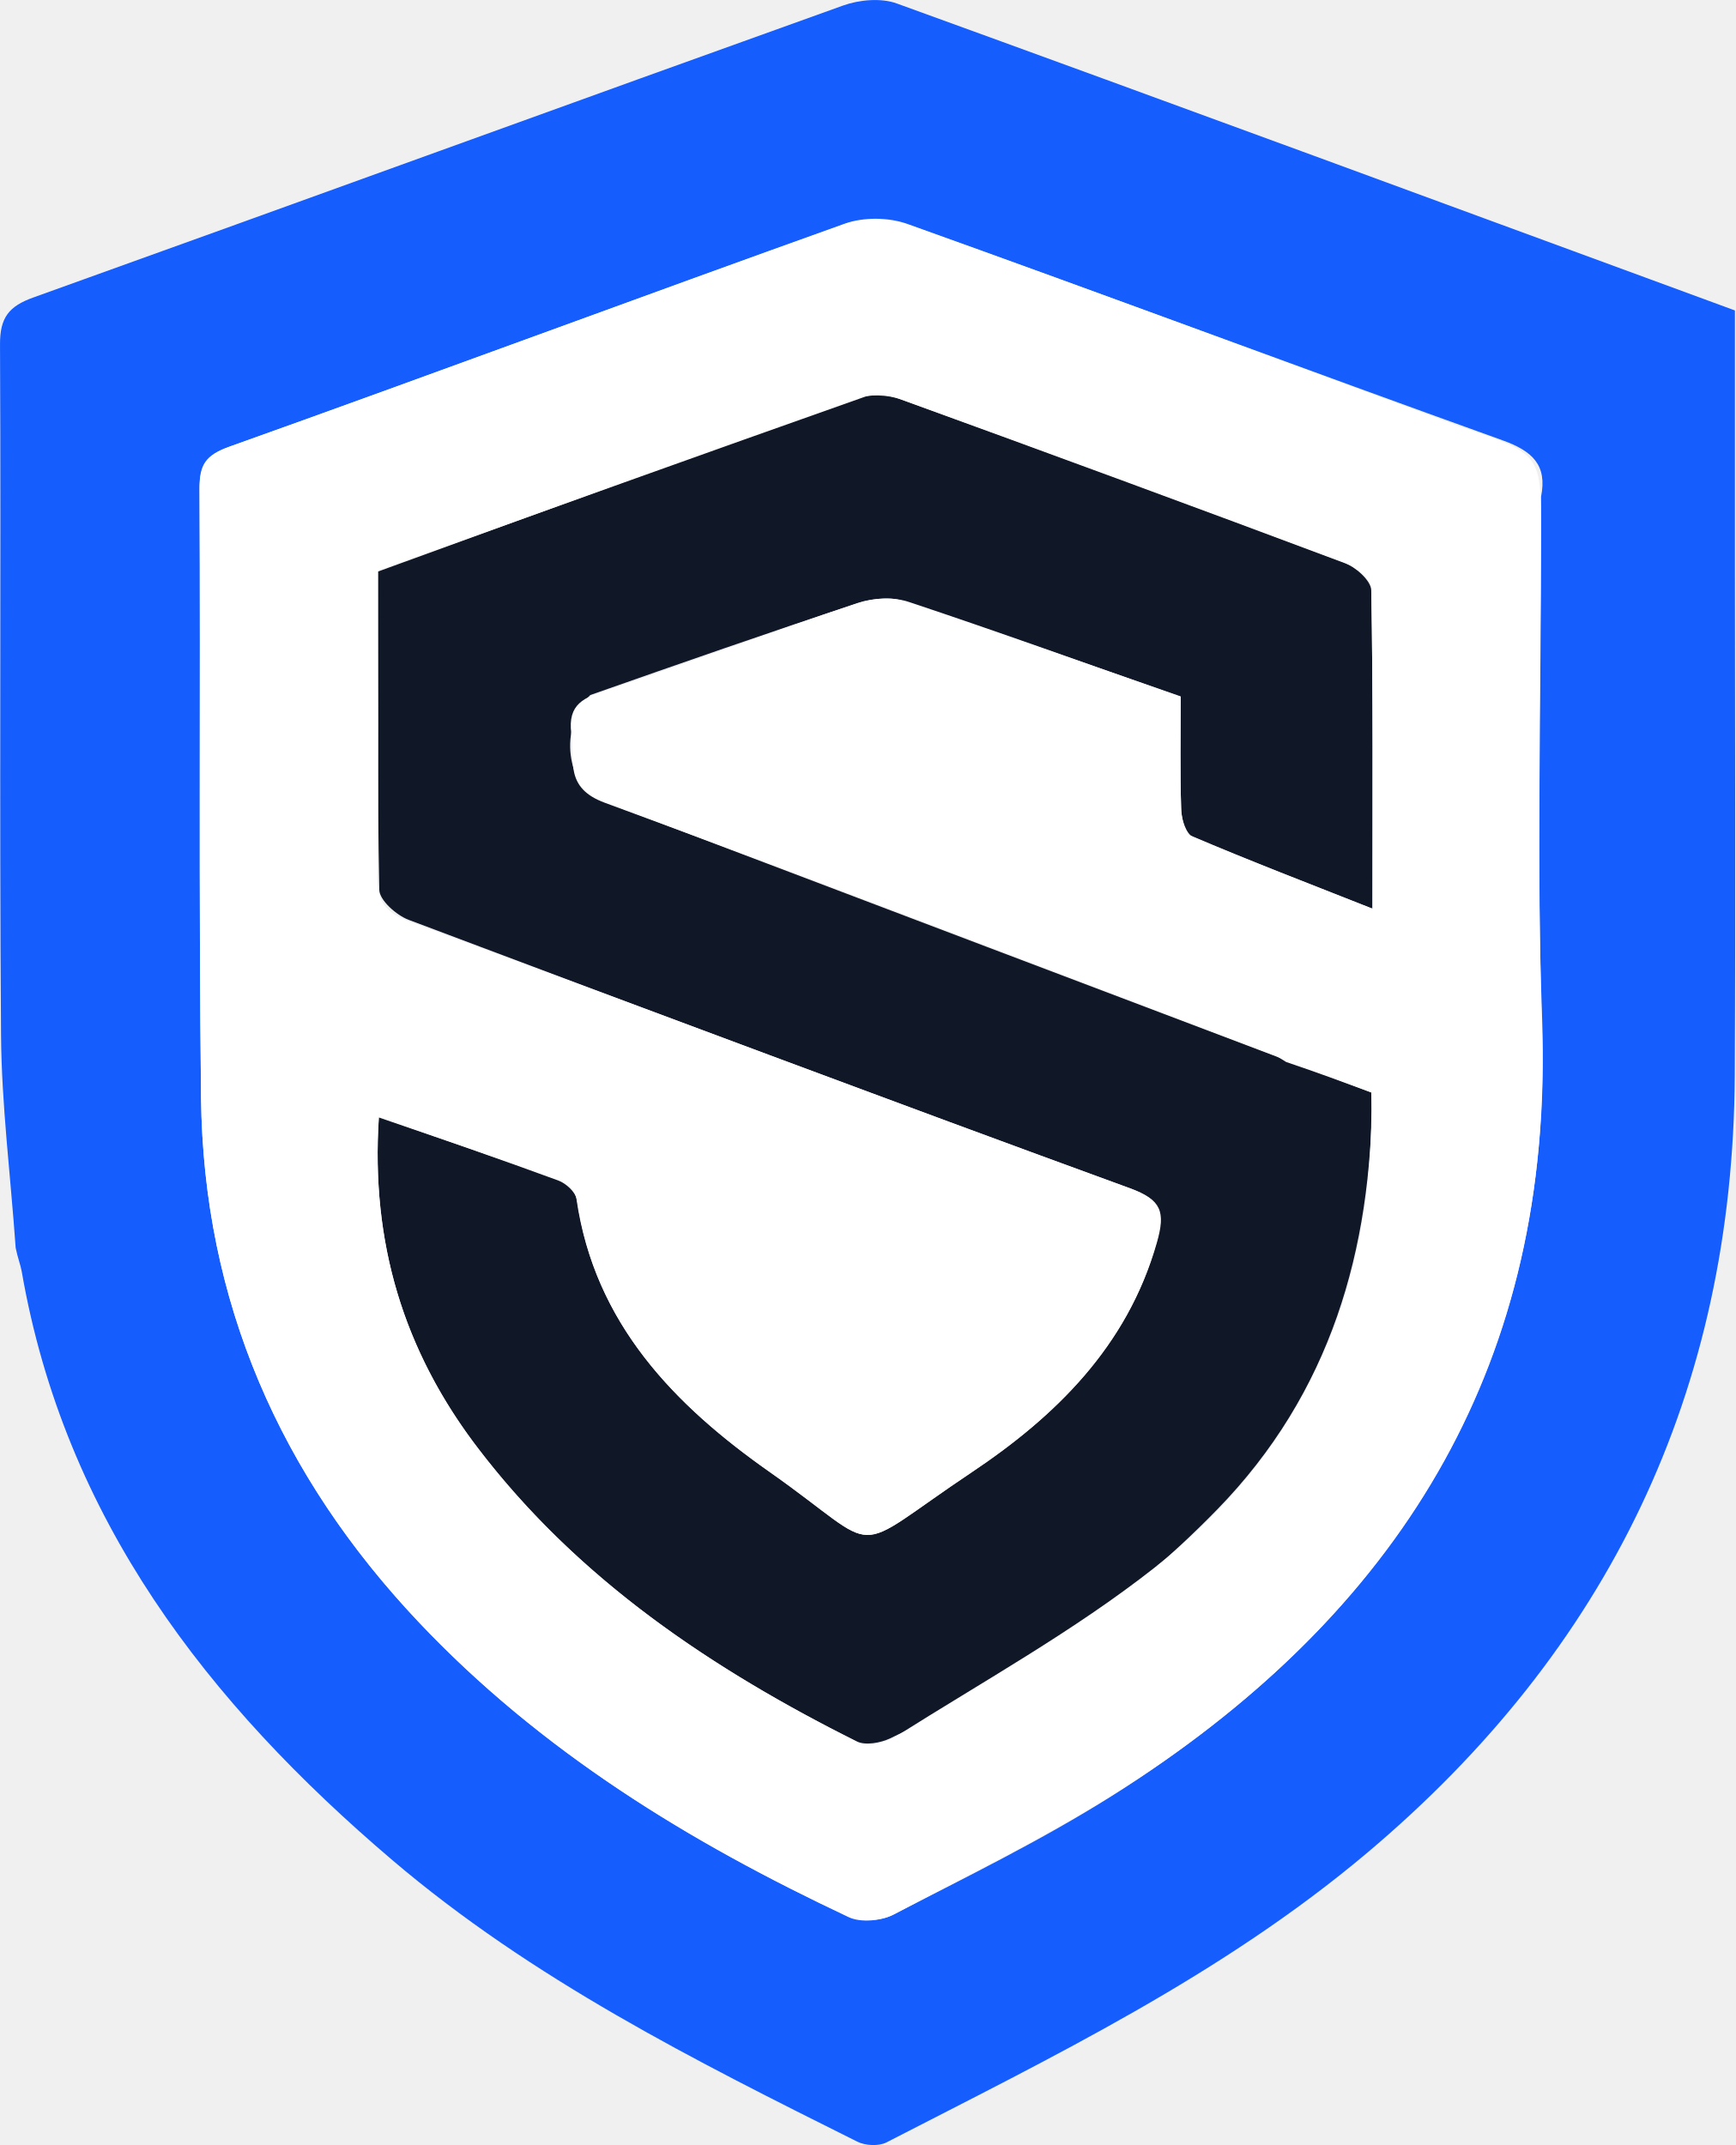
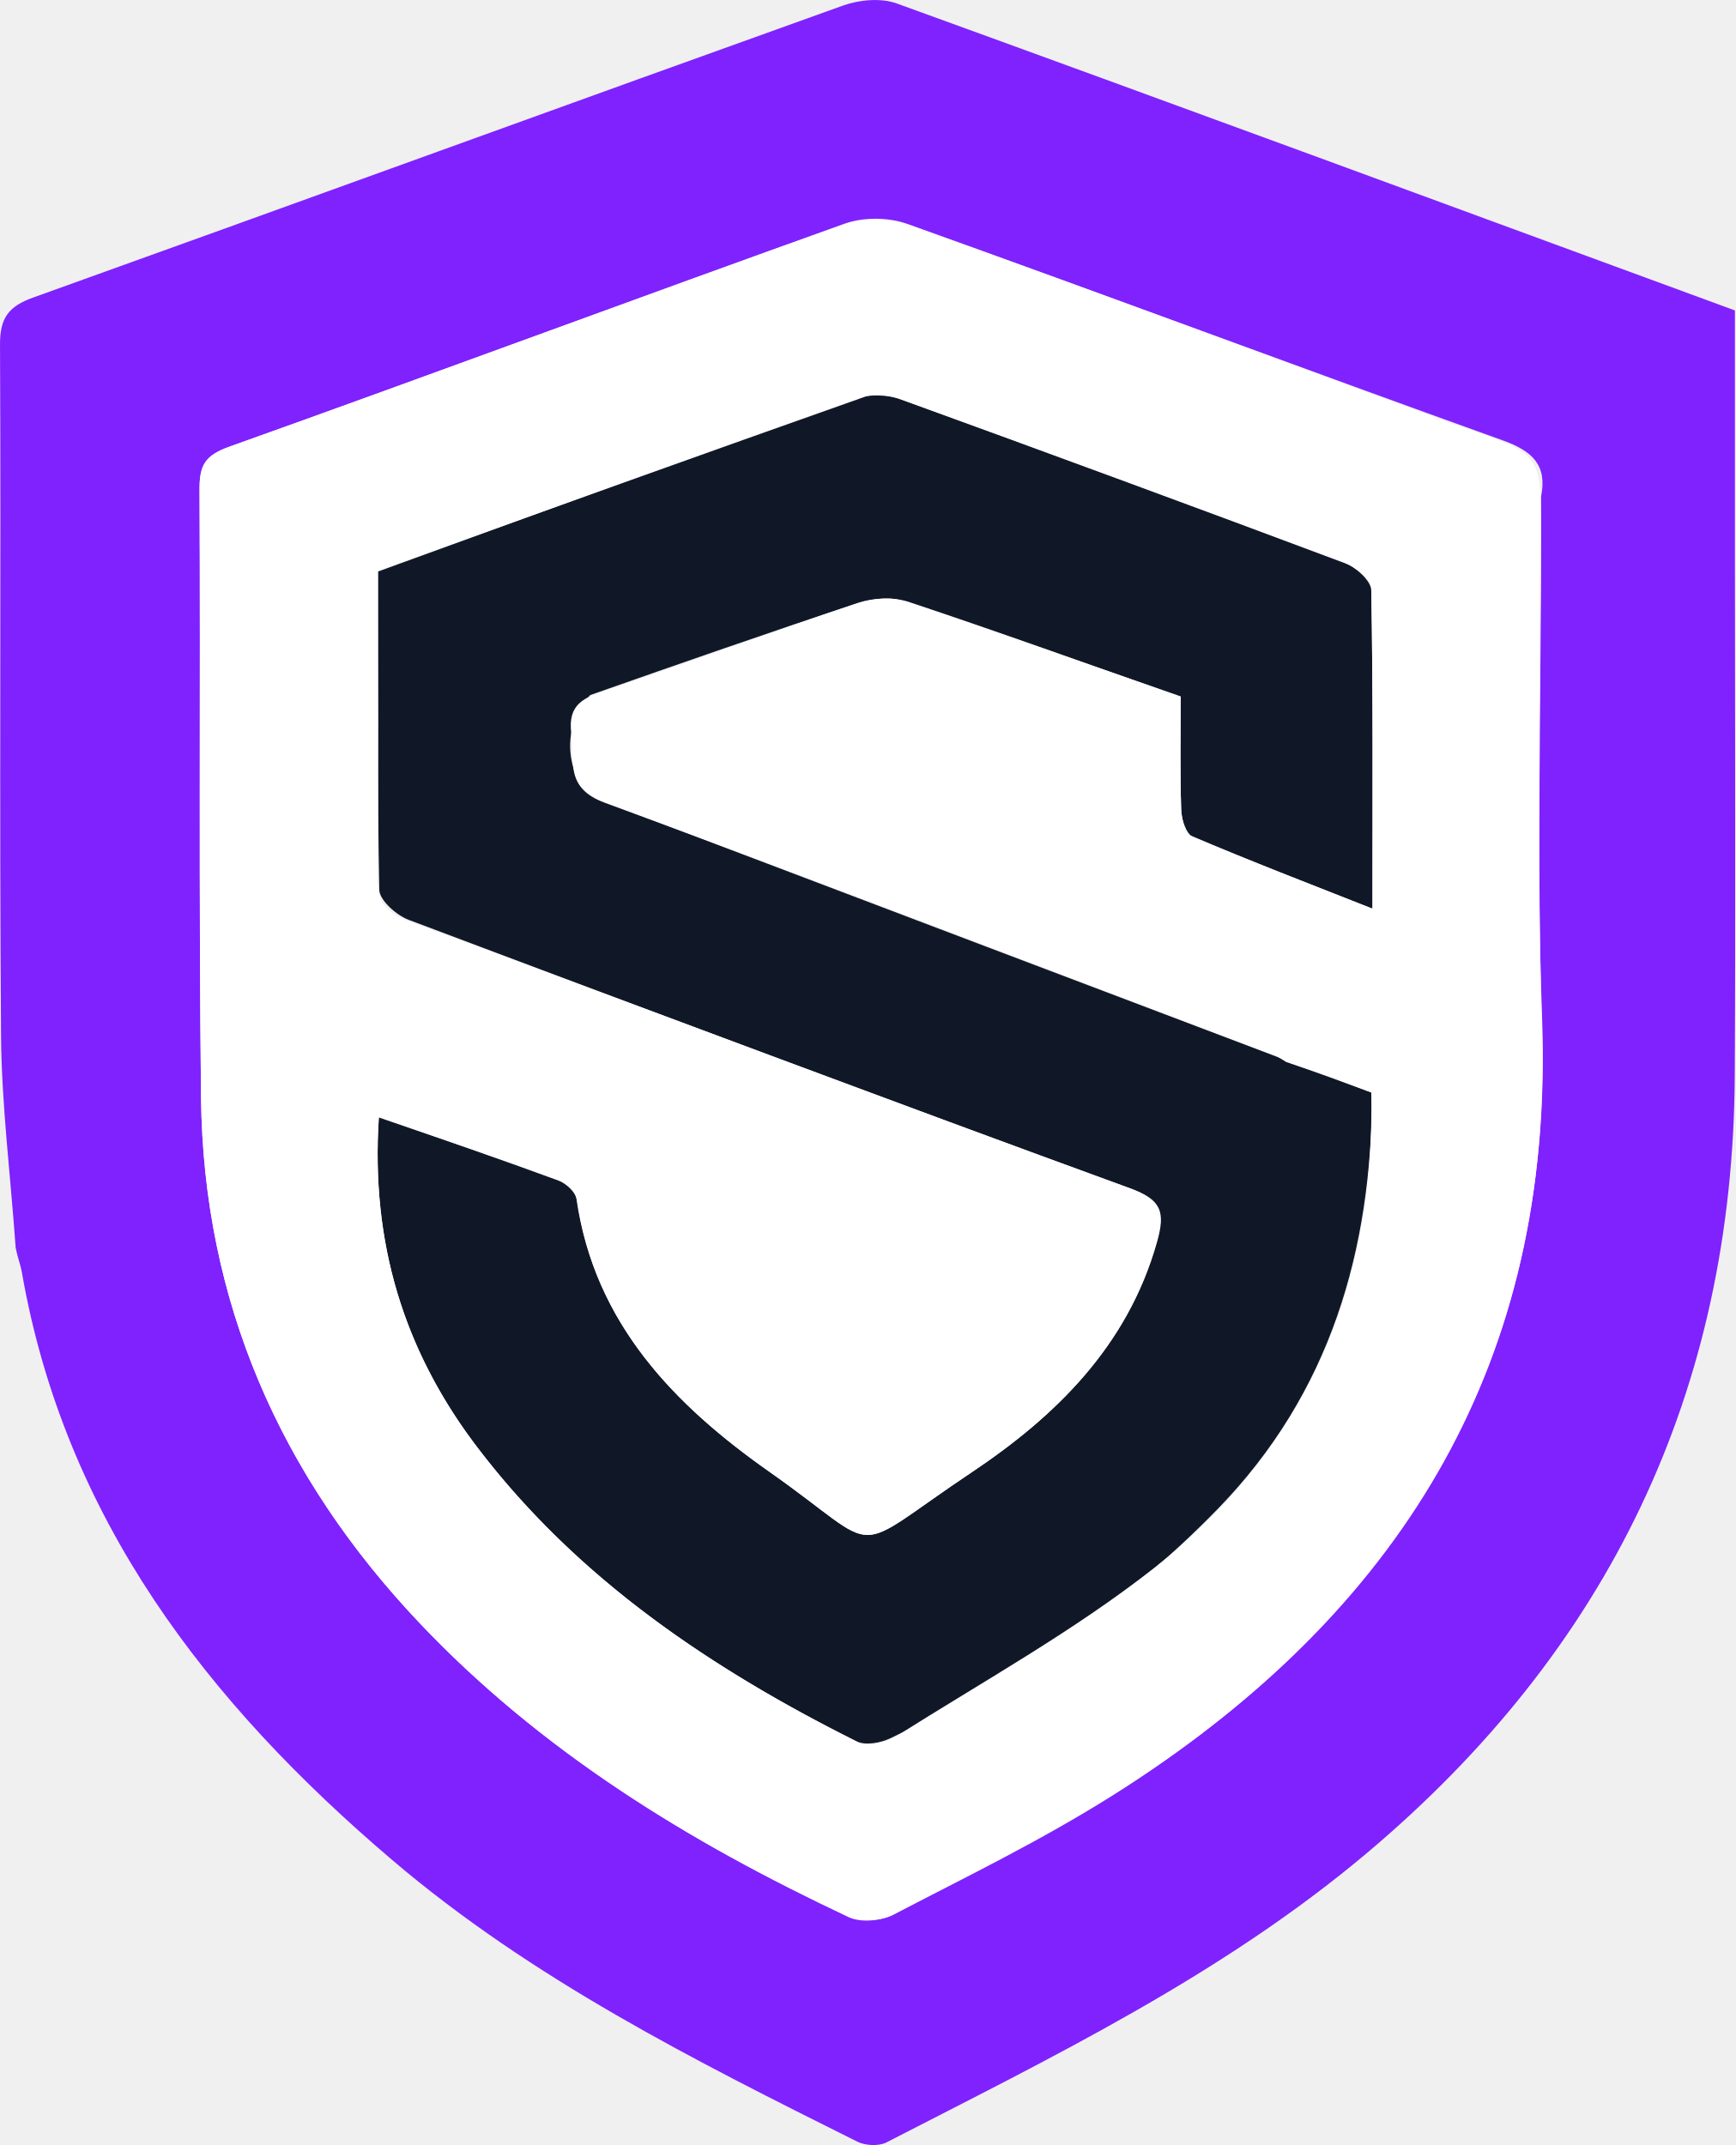
<svg xmlns="http://www.w3.org/2000/svg" version="1.1" id="Layer_1" x="0px" y="0px" enable-background="new 0 0 1024 1024" viewBox="86.15 375.81 205.89 254.55">
  <path fill="none" opacity="1" stroke="none" d=" M545,1025   C363.333,1025 182.167,1025 1,1025   C1,683.667 1,342.333 1,1   C342.333,1 683.667,1 1025,1   C1025,342.333 1025,683.667 1025,1025   C865.167,1025 705.333,1025 545,1025  M88.024,524.339   C88.263,525.131 88.589,525.908 88.73,526.717   C93.826,556.02 110.756,577.874 132.705,596.555   C149.284,610.667 168.575,620.332 187.871,629.964   C188.824,630.44 190.418,630.523 191.334,630.051   C211.101,619.878 231.139,610.198 248.346,595.706   C277.027,571.551 291.795,540.92 291.986,503.384   C292.089,483.228 292.004,463.071 292.004,442.914   C292.004,432.769 292.004,422.624 292.004,412.651   C258.636,400.39 225.624,388.217 192.549,376.219   C190.682,375.542 188.106,375.777 186.175,376.469   C154.127,387.954 122.142,399.615 90.1,411.115   C87.197,412.156 86.137,413.5 86.152,416.692   C86.281,444.011 86.066,471.332 86.273,498.65   C86.336,506.926 87.394,515.195 88.024,524.339  M401.104,537.667   C392.226,544.008 382.489,544.176 372.49,541.36   C363.301,538.773 358.892,531.998 357.787,523.059   C349.552,523.059 341.779,523.059 333.716,523.059   C333.832,536.594 338.492,547.55 349.653,555.288   C367.005,567.321 400.299,566.856 417.517,554.776   C434.97,542.53 438.393,510.296 414.07,498.155   C408.912,495.581 403.324,493.769 397.793,492.062   C388.61,489.229 379.216,487.059 370.103,484.032   C365.073,482.361 361.788,478.551 362.008,472.702   C362.227,466.9 365.393,463.111 370.461,460.805   C378.474,457.157 386.618,457.232 394.638,460.676   C399.646,462.826 402.889,466.708 404.224,472.09   C404.529,473.319 405.007,474.506 405.342,475.518   C413.338,475.518 420.966,475.518 428.571,475.518   C429.24,466.672 425.405,456.826 418.782,450.126   C403.652,434.822 371.241,432.987 351.802,445.58   C332.752,457.921 328.49,490.57 354.811,502.537   C360.959,505.332 367.634,507.001 374.123,509.003   C382.036,511.443 390.33,512.944 397.878,516.2   C407.717,520.445 408.875,529.042 401.104,537.667  M837.896,525.635   C847.665,553.847 873.393,568.344 904.079,562.926   C926.226,559.016 945.463,538.745 945.069,519.604   C936.818,519.604 928.565,519.604 920.353,519.604   C920.08,520.273 919.868,520.723 919.708,521.19   C915.123,534.6 907.604,540.717 893.857,541.396   C880.878,542.036 870.585,536.873 864.971,524.915   C857.329,508.639 857.729,492.045 865.255,475.742   C866.482,473.085 868.47,470.66 870.516,468.519   C884.636,453.74 910.778,457.833 918.244,475.928   C919.047,477.874 919.666,479.897 920.273,481.611   C928.887,481.611 937.139,481.611 946.423,481.611   C944.302,475.576 942.973,469.838 940.373,464.749   C930.755,445.918 914.266,437.844 893.938,437.279   C872.235,436.675 854.355,444.735 843.211,463.999   C832.086,483.228 831.792,503.876 837.896,525.635  M818.186,537.5   C818.186,504.764 818.186,472.027 818.186,439.307   C809.735,439.307 801.833,439.307 793.574,439.307   C793.574,454.809 793.574,470.005 793.574,485.755   C778.083,461.935 744.768,469.224 734.982,492.164   C727.335,510.091 727.407,528.192 736.498,545.601   C743.985,559.938 759.783,566.665 775.42,562.967   C783.557,561.043 789.256,555.783 794.067,547.378   C794.067,553.201 794.067,557.448 794.067,561.779   C802.299,561.779 810.167,561.779 818.186,561.779   C818.186,553.8 818.186,546.15 818.186,537.5  M500.448,496.008   C505.15,500.439 505.564,506.283 505.593,512.161   C505.668,527.158 505.613,542.155 505.629,557.152   C505.631,558.738 505.762,560.324 505.834,561.923   C514.082,561.923 521.859,561.923 529.82,561.923   C529.82,540.96 530.729,520.132 529.546,499.424   C528.51,481.305 515.952,470.935 498.435,471.066   C487.097,471.152 478.483,476.25 471.509,485.558   C471.509,470.091 471.509,454.625 471.509,439.256   C463.043,439.256 455.275,439.256 447.393,439.256   C447.393,480.25 447.393,520.984 447.393,561.899   C455.563,561.899 463.482,561.899 471.871,561.899   C471.871,560.073 471.869,558.454 471.871,556.835   C471.888,541.172 471.841,525.508 471.952,509.846   C472,503.133 474.215,497.263 480.565,494.09   C487.145,490.801 493.734,491.098 500.448,496.008  M661.221,555.761   C667.627,550.912 672.253,544.893 674.067,536.419   C667.139,535.889 660.552,535.299 653.951,534.974   C652.978,534.926 651.532,535.897 651.003,536.804   C647.079,543.536 640.74,545.523 633.616,545.614   C619.058,545.799 611.668,533.003 613.671,523.638   C634.025,523.638 654.453,523.638 675.104,523.638   C675.104,519.345 675.379,515.361 675.061,511.424   C671.971,473.163 636.161,464.351 612.993,475.174   C583.914,488.759 583.527,529.69 598.173,548.22   C612.076,565.81 639.784,569.435 661.221,555.761  M693.699,438.994   C689.635,438.191 690.085,440.923 690.087,443.479   C690.11,481.785 690.101,520.092 690.111,558.399   C690.111,559.517 690.23,560.636 690.302,561.899   C698.52,561.899 706.437,561.899 714.484,561.899   C714.484,520.841 714.484,480 714.484,438.993   C707.644,438.993 701.152,438.993 693.699,438.994  M987.003,461.5   C987.003,454.068 987.003,446.636 987.003,439.235   C978.322,439.235 970.226,439.235 962.016,439.235   C962.016,480.209 962.016,520.948 962.016,561.774   C970.431,561.774 978.631,561.774 987.003,561.774   C987.003,528.463 987.003,495.481 987.003,461.5  M549.07,520.5   C549.07,534.269 549.07,548.039 549.07,561.862   C557.528,561.862 565.444,561.862 573.495,561.862   C573.495,532.074 573.495,502.539 573.495,472.854   C565.261,472.854 557.322,472.854 549.07,472.854   C549.07,488.56 549.07,504.03 549.07,520.5  M549.701,441.356   C546.571,447.498 547.035,452.699 551.09,456.922   C555.213,461.216 562.167,462.429 567.642,459.809   C572.671,457.403 575.595,452.342 574.964,446.857   C574.351,441.531 571.226,437.896 566.306,436.36   C560.18,434.448 554.478,435.465 549.701,441.356  z" />
-   <path fill="#155DFC" opacity="1" stroke="none" d=" M88.01,523.903   C87.394,515.195 86.336,506.926 86.273,498.65   C86.066,471.332 86.281,444.011 86.152,416.692   C86.137,413.5 87.197,412.156 90.1,411.115   C122.142,399.615 154.127,387.954 186.175,376.469   C188.106,375.777 190.682,375.542 192.549,376.219   C225.624,388.217 258.636,400.39 292.004,412.651   C292.004,422.624 292.004,432.769 292.004,442.914   C292.004,463.071 292.089,483.228 291.986,503.384   C291.795,540.92 277.027,571.551 248.346,595.706   C231.139,610.198 211.101,619.878 191.334,630.051   C190.418,630.523 188.824,630.44 187.871,629.964   C168.575,620.332 149.284,610.667 132.705,596.555   C110.756,577.874 93.826,556.02 88.73,526.717   C88.589,525.908 88.263,525.131 88.01,523.903  M269,434.771   C269.762,430.97 267.948,429.325 264.431,428.061   C240.85,419.59 217.374,410.83 193.788,402.373   C191.579,401.581 188.599,401.558 186.396,402.347   C162.047,411.064 137.812,420.096 113.455,428.789   C110.475,429.852 109.809,431.163 109.824,434.038   C109.948,458.02 109.728,482.005 110.001,505.985   C110.279,530.372 119.486,551.206 136.274,568.762   C150.641,583.785 167.997,594.485 186.676,603.181   C188.161,603.873 190.596,603.81 192.056,603.059   C200.833,598.546 209.743,594.186 218.077,588.934   C251.94,567.592 270.652,537.884 269.129,496.667   C268.38,476.376 268.999,456.035 269,434.771  z" />
+   <path fill="#7F22FE" opacity="1" stroke="none" d=" M88.01,523.903   C87.394,515.195 86.336,506.926 86.273,498.65   C86.066,471.332 86.281,444.011 86.152,416.692   C86.137,413.5 87.197,412.156 90.1,411.115   C122.142,399.615 154.127,387.954 186.175,376.469   C188.106,375.777 190.682,375.542 192.549,376.219   C225.624,388.217 258.636,400.39 292.004,412.651   C292.004,422.624 292.004,432.769 292.004,442.914   C292.004,463.071 292.089,483.228 291.986,503.384   C291.795,540.92 277.027,571.551 248.346,595.706   C231.139,610.198 211.101,619.878 191.334,630.051   C190.418,630.523 188.824,630.44 187.871,629.964   C168.575,620.332 149.284,610.667 132.705,596.555   C110.756,577.874 93.826,556.02 88.73,526.717   C88.589,525.908 88.263,525.131 88.01,523.903  M269,434.771   C269.762,430.97 267.948,429.325 264.431,428.061   C240.85,419.59 217.374,410.83 193.788,402.373   C191.579,401.581 188.599,401.558 186.396,402.347   C162.047,411.064 137.812,420.096 113.455,428.789   C110.475,429.852 109.809,431.163 109.824,434.038   C109.948,458.02 109.728,482.005 110.001,505.985   C110.279,530.372 119.486,551.206 136.274,568.762   C150.641,583.785 167.997,594.485 186.676,603.181   C188.161,603.873 190.596,603.81 192.056,603.059   C200.833,598.546 209.743,594.186 218.077,588.934   C251.94,567.592 270.652,537.884 269.129,496.667   C268.38,476.376 268.999,456.035 269,434.771  z" />
  <path fill="#101828" opacity="1" stroke="none" d=" M156.186,458.293   C152.368,462.123 153.345,469.25 157.613,470.871   C187.934,482.39 218.272,493.867 248.957,505.491   C248.897,524.142 244.057,541.119 230.552,554.97   C219.339,566.47 206.238,575.266 191.778,582.1   C190.624,582.646 188.823,582.974 187.792,582.46   C170.313,573.747 154.387,563.001 142.461,547.134   C133.985,535.858 130.171,523.201 131.091,508.419   C138.579,510.993 145.901,513.46 153.166,516.087   C153.858,516.338 154.516,517.54 154.64,518.381   C156.804,533.029 166.317,542.666 177.579,550.571   C191.399,560.272 186.352,560.605 201.415,550.555   C211.36,543.92 219.942,535.53 223.43,523.232   C224.454,519.621 223.978,518.188 220.256,516.829   C191.649,506.386 163.128,495.707 134.632,484.966   C133.18,484.419 131.18,482.646 131.155,481.409   C130.899,468.763 130.998,456.109 130.998,443.637   C150.06,436.702 168.791,429.835 187.585,423.141   C189.216,422.559 191.429,422.624 193.074,423.216   C210.634,429.54 228.15,435.99 245.621,442.558   C246.969,443.065 248.831,444.711 248.853,445.858   C249.088,458.159 248.999,470.466 248.999,483.641   C241.518,480.679 234.422,477.956 227.437,474.974   C226.703,474.66 226.328,472.823 226.294,471.678   C226.163,467.359 226.241,463.035 226.241,458.45   C215.14,454.599 204.223,450.715 193.218,447.098   C191.578,446.56 189.403,446.904 187.684,447.471   C177.272,450.904 166.92,454.521 156.186,458.293  z" />
  <path fill="#FFFFFF" opacity="1" stroke="none" d=" M259.522,426.478   C268.999,429.67 268.999,429.67 268.999,438.937   C268.999,458.594 268.487,478.268 269.108,497.906   C270.344,537.011 252.945,565.887 221.166,586.904   C211.996,592.969 202.001,597.803 192.264,602.974   C190.78,603.762 188.304,604.01 186.847,603.322   C167.916,594.391 150.214,583.59 135.72,568.198   C119.324,550.788 110.294,530.192 110.008,506.175   C109.721,482.023 109.944,457.865 109.828,433.71   C109.815,430.989 110.514,429.835 113.294,428.843   C137.658,420.15 161.902,411.121 186.267,402.43   C188.597,401.599 191.751,401.69 194.102,402.53   C215.851,410.293 237.507,418.314 259.522,426.478  M238.753,501.836   C238.321,501.586 237.914,501.27 237.453,501.095   C210.965,491.037 184.527,480.841 157.93,471.08   C153.115,469.313 154.353,466.121 153.937,462.866   C153.482,459.309 155.476,458.587 158.257,457.664   C168.196,454.366 178.005,450.675 187.939,447.361   C189.782,446.747 192.164,446.638 193.982,447.242   C204.681,450.801 215.288,454.64 226.241,458.496   C226.241,462.999 226.152,467.484 226.305,471.961   C226.343,473.061 226.898,474.783 227.684,475.116   C234.583,478.046 241.588,480.726 248.997,483.651   C248.997,470.501 249.07,458.033 248.859,445.569   C248.842,444.563 247.05,443.138 245.798,442.668   C228.167,436.06 210.494,429.561 192.8,423.122   C191.572,422.675 189.941,422.48 188.756,422.898   C169.512,429.697 150.31,436.615 130.998,443.541   C130.998,455.727 131.097,467.72 130.931,479.709   C130.888,482.805 131.828,484.11 134.853,485.219   C163.294,495.641 191.61,506.404 220.068,516.776   C224.086,518.24 224.387,519.718 223.307,523.506   C219.846,535.648 211.344,543.882 201.566,550.434   C186.327,560.645 191.437,560.307 177.335,550.384   C166.067,542.456 156.662,532.74 154.548,518.081   C154.428,517.25 153.282,516.228 152.391,515.901   C145.389,513.326 138.333,510.899 131.112,508.363   C130.084,523.405 134.153,536.291 142.942,547.783   C154.894,563.408 170.78,573.941 188.056,582.629   C189.16,583.185 191.318,582.598 192.534,581.829   C202.824,575.323 213.572,569.367 223.104,561.874   C241.171,547.673 249.329,528.421 248.855,505.453   C245.654,504.268 242.591,503.134 238.753,501.836  z" />
</svg>
